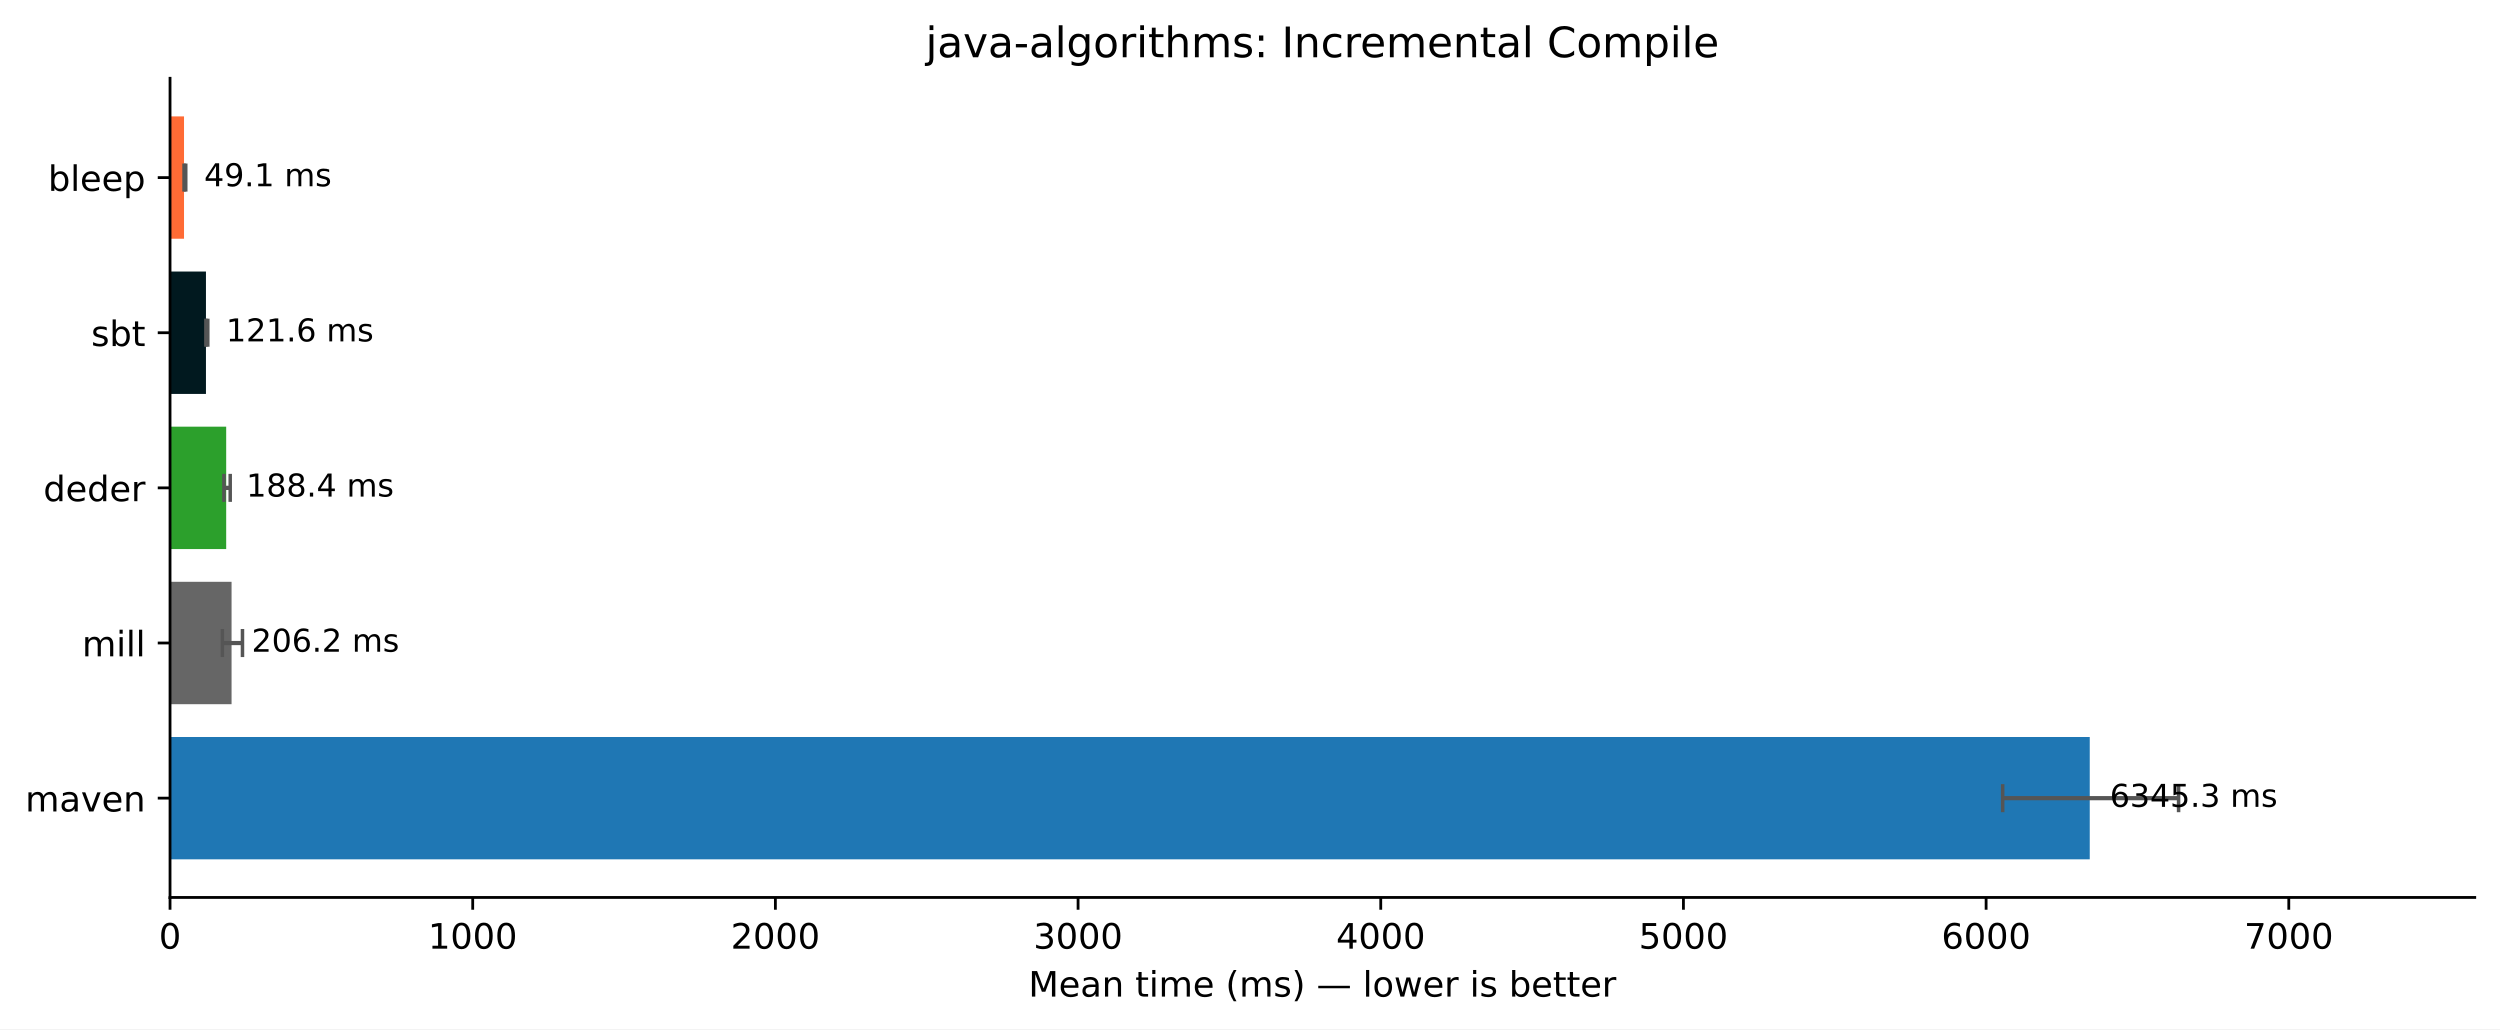
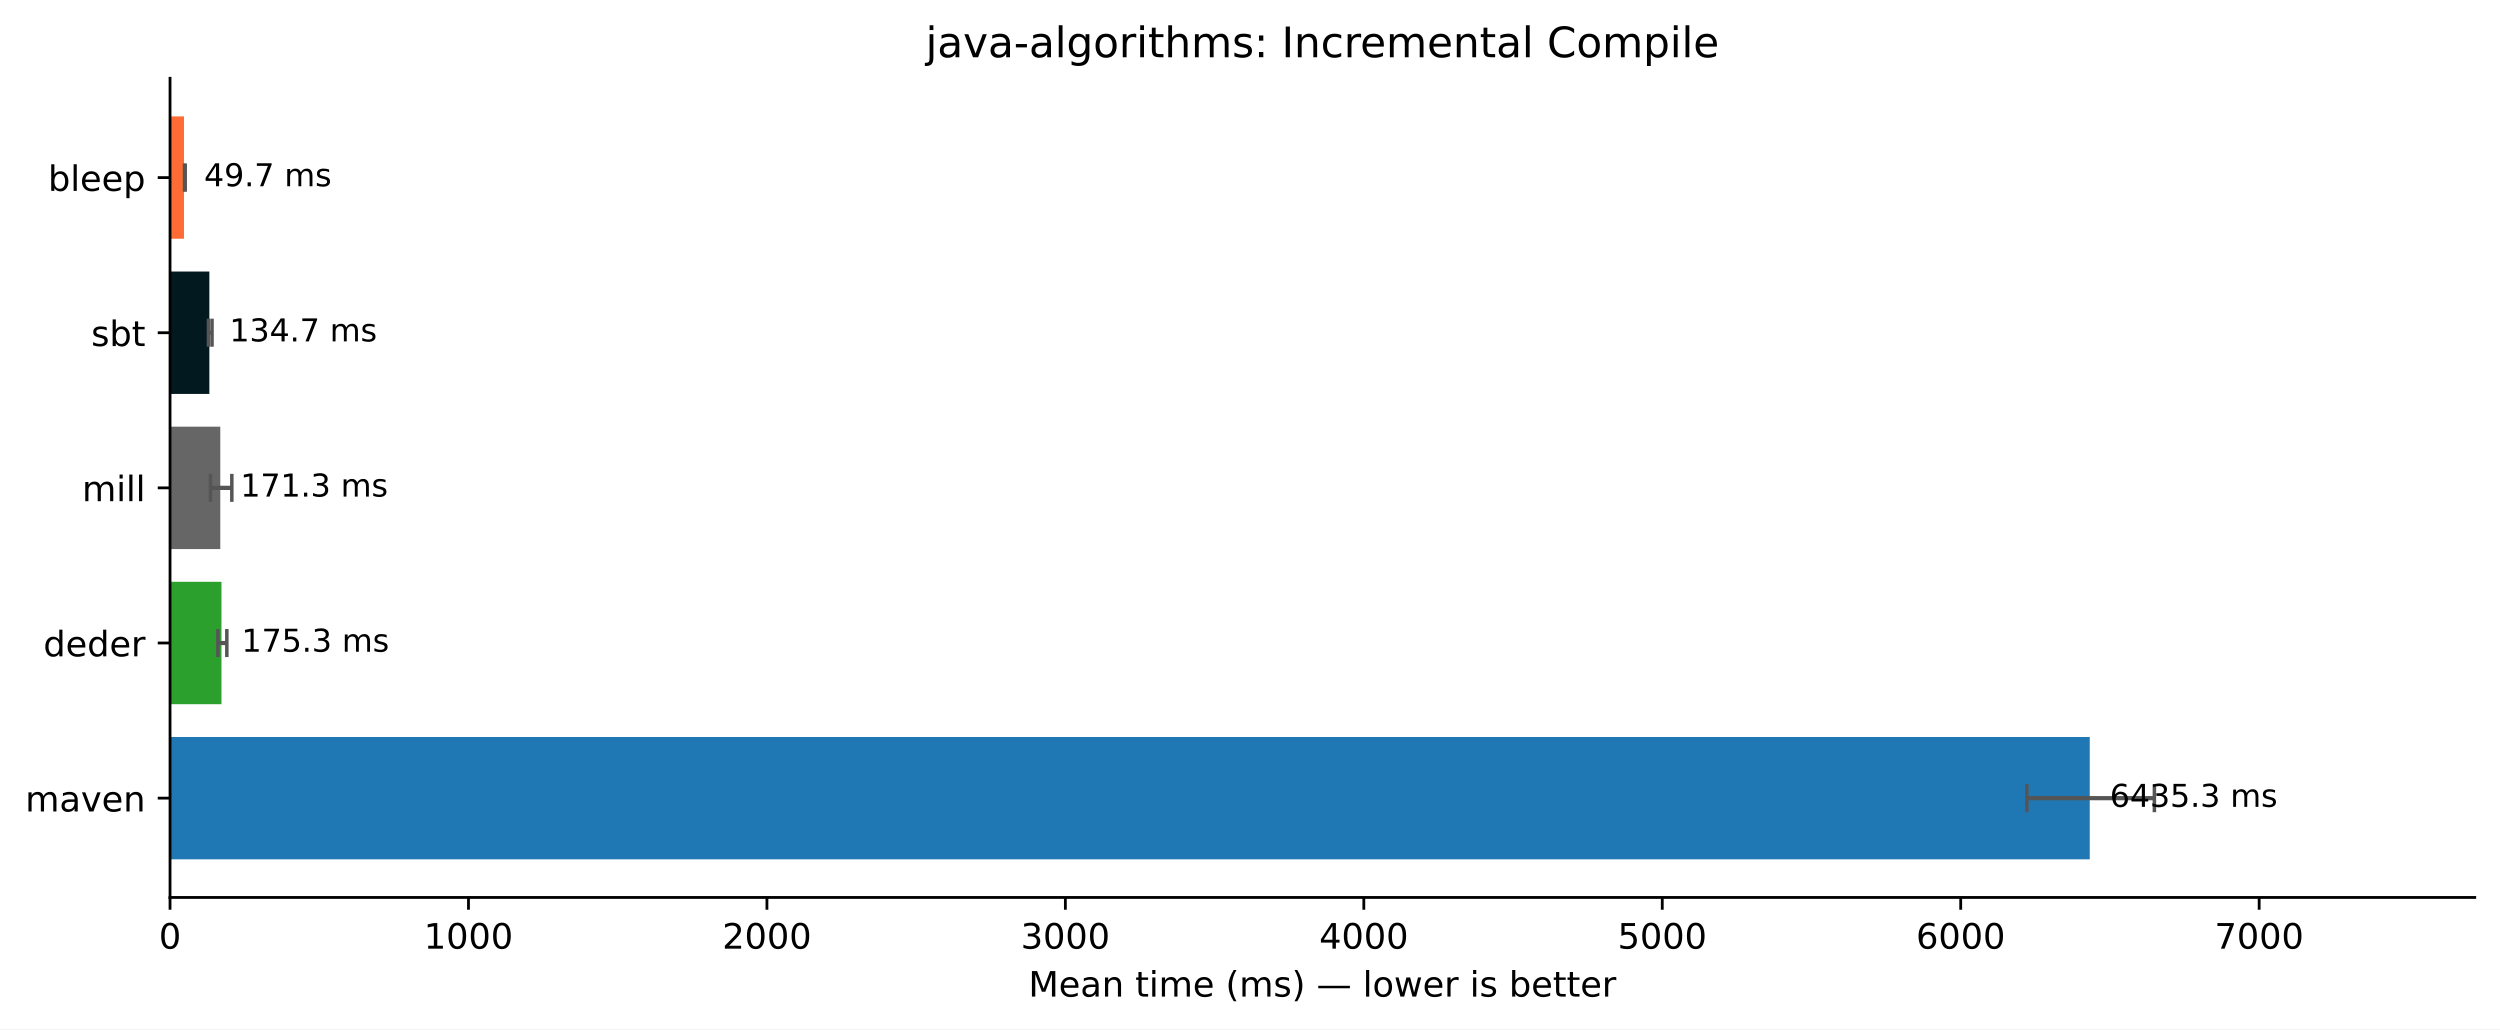
<svg xmlns="http://www.w3.org/2000/svg" xmlns:xlink="http://www.w3.org/1999/xlink" width="712.788pt" height="293.434pt" viewBox="0 0 712.788 293.434" version="1.1">
  <defs>
    <style type="text/css">*{stroke-linejoin: round; stroke-linecap: butt}</style>
  </defs>
  <g id="figure_1">
    <g id="patch_1">
      <path d="M 0 293.434  L 712.788 293.434  L 712.788 0  L 0 0  z " style="fill: #ffffff" />
    </g>
    <g id="axes_1">
      <g id="patch_2">
        <path d="M 48.478 255.878  L 705.588 255.878  L 705.588 22.318  L 48.478 22.318  z " style="fill: #ffffff" />
      </g>
      <g id="patch_3">
-         <path d="M 48.478 245.262  L 596.07 245.262  L 596.07 209.874  L 48.478 209.874  z " clip-path="url(#pf660e769f0)" style="fill: #1f77b4; stroke: #ffffff; stroke-width: 0.5; stroke-linejoin: miter" />
+         <path d="M 48.478 245.262  L 596.07 245.262  L 596.07 209.874  L 48.478 209.874  z " clip-path="url(#p77ab17606b)" style="fill: #1f77b4; stroke: #ffffff; stroke-width: 0.5; stroke-linejoin: miter" />
      </g>
      <g id="patch_4">
-         <path d="M 48.478 201.027  L 66.272 201.027  L 66.272 165.639  L 48.478 165.639  z " clip-path="url(#pf660e769f0)" style="fill: #666666; stroke: #ffffff; stroke-width: 0.5; stroke-linejoin: miter" />
+         <path d="M 48.478 201.027  L 63.394 201.027  L 63.394 165.639  L 48.478 165.639  z " clip-path="url(#p77ab17606b)" style="fill: #2ca02c; stroke: #ffffff; stroke-width: 0.5; stroke-linejoin: miter" />
      </g>
      <g id="patch_5">
-         <path d="M 48.478 156.792  L 64.739 156.792  L 64.739 121.404  L 48.478 121.404  z " clip-path="url(#pf660e769f0)" style="fill: #2ca02c; stroke: #ffffff; stroke-width: 0.5; stroke-linejoin: miter" />
+         <path d="M 48.478 156.792  L 63.057 156.792  L 63.057 121.404  L 48.478 121.404  z " clip-path="url(#p77ab17606b)" style="fill: #666666; stroke: #ffffff; stroke-width: 0.5; stroke-linejoin: miter" />
      </g>
      <g id="patch_6">
-         <path d="M 48.478 112.557  L 58.971 112.557  L 58.971 77.169  L 48.478 77.169  z " clip-path="url(#pf660e769f0)" style="fill: #01191f; stroke: #ffffff; stroke-width: 0.5; stroke-linejoin: miter" />
+         <path d="M 48.478 112.557  L 59.94 112.557  L 59.94 77.169  L 48.478 77.169  z " clip-path="url(#p77ab17606b)" style="fill: #01191f; stroke: #ffffff; stroke-width: 0.5; stroke-linejoin: miter" />
      </g>
      <g id="patch_7">
-         <path d="M 48.478 68.322  L 52.716 68.322  L 52.716 32.934  L 48.478 32.934  z " clip-path="url(#pf660e769f0)" style="fill: #ff6b35; stroke: #ffffff; stroke-width: 0.5; stroke-linejoin: miter" />
+         <path d="M 48.478 68.322  L 52.705 68.322  L 52.705 32.934  L 48.478 32.934  z " clip-path="url(#p77ab17606b)" style="fill: #ff6b35; stroke: #ffffff; stroke-width: 0.5; stroke-linejoin: miter" />
      </g>
      <g id="matplotlib.axis_1">
        <g id="xtick_1">
          <g id="line2d_1">
            <defs>
-               <path id="m6983c9ccaf" d="M 0 0  L 0 3.5  " style="stroke: #000000; stroke-width: 0.8" />
+               <path id="m687d84a86b" d="M 0 0  L 0 3.5  " style="stroke: #000000; stroke-width: 0.8" />
            </defs>
            <g>
-               <use xlink:href="#m6983c9ccaf" x="48.478" y="255.878" style="stroke: #000000; stroke-width: 0.8" />
+               <use xlink:href="#m687d84a86b" x="48.478" y="255.878" style="stroke: #000000; stroke-width: 0.8" />
            </g>
          </g>
          <g id="text_1">
            <g transform="translate(45.29688 270.4766) scale(0.1 -0.1)">
              <defs>
                <path id="DejaVuSans-30" d="M 2034 4250  Q 1547 4250 1301 3770  Q 1056 3291 1056 2328  Q 1056 1369 1301 889  Q 1547 409 2034 409  Q 2525 409 2770 889  Q 3016 1369 3016 2328  Q 3016 3291 2770 3770  Q 2525 4250 2034 4250  z M 2034 4750  Q 2819 4750 3233 4129  Q 3647 3509 3647 2328  Q 3647 1150 3233 529  Q 2819 -91 2034 -91  Q 1250 -91 836 529  Q 422 1150 422 2328  Q 422 3509 836 4129  Q 1250 4750 2034 4750  z " transform="scale(0.015625)" />
              </defs>
              <use xlink:href="#DejaVuSans-30" />
            </g>
          </g>
        </g>
        <g id="xtick_2">
          <g id="line2d_2">
            <g>
-               <use xlink:href="#m6983c9ccaf" x="134.777" y="255.878" style="stroke: #000000; stroke-width: 0.8" />
+               <use xlink:href="#m687d84a86b" x="133.57" y="255.878" style="stroke: #000000; stroke-width: 0.8" />
            </g>
          </g>
          <g id="text_2">
-             <g transform="translate(122.0518 270.4766) scale(0.1 -0.1)">
+             <g transform="translate(120.845 270.4766) scale(0.1 -0.1)">
              <defs>
                <path id="DejaVuSans-31" d="M 794 531  L 1825 531  L 1825 4091  L 703 3866  L 703 4441  L 1819 4666  L 2450 4666  L 2450 531  L 3481 531  L 3481 0  L 794 0  L 794 531  z " transform="scale(0.015625)" />
              </defs>
              <use xlink:href="#DejaVuSans-31" />
              <use xlink:href="#DejaVuSans-30" transform="translate(63.62305 0)" />
              <use xlink:href="#DejaVuSans-30" transform="translate(127.2461 0)" />
              <use xlink:href="#DejaVuSans-30" transform="translate(190.8691 0)" />
            </g>
          </g>
        </g>
        <g id="xtick_3">
          <g id="line2d_3">
            <g>
-               <use xlink:href="#m6983c9ccaf" x="221.075" y="255.878" style="stroke: #000000; stroke-width: 0.8" />
+               <use xlink:href="#m687d84a86b" x="218.662" y="255.878" style="stroke: #000000; stroke-width: 0.8" />
            </g>
          </g>
          <g id="text_3">
-             <g transform="translate(208.3505 270.4766) scale(0.1 -0.1)">
+             <g transform="translate(205.9368 270.4766) scale(0.1 -0.1)">
              <defs>
                <path id="DejaVuSans-32" d="M 1228 531  L 3431 531  L 3431 0  L 469 0  L 469 531  Q 828 903 1448 1529  Q 2069 2156 2228 2338  Q 2531 2678 2651 2914  Q 2772 3150 2772 3378  Q 2772 3750 2511 3984  Q 2250 4219 1831 4219  Q 1534 4219 1204 4116  Q 875 4013 500 3803  L 500 4441  Q 881 4594 1212 4672  Q 1544 4750 1819 4750  Q 2544 4750 2975 4387  Q 3406 4025 3406 3419  Q 3406 3131 3298 2873  Q 3191 2616 2906 2266  Q 2828 2175 2409 1742  Q 1991 1309 1228 531  z " transform="scale(0.015625)" />
              </defs>
              <use xlink:href="#DejaVuSans-32" />
              <use xlink:href="#DejaVuSans-30" transform="translate(63.62305 0)" />
              <use xlink:href="#DejaVuSans-30" transform="translate(127.2461 0)" />
              <use xlink:href="#DejaVuSans-30" transform="translate(190.8691 0)" />
            </g>
          </g>
        </g>
        <g id="xtick_4">
          <g id="line2d_4">
            <g>
-               <use xlink:href="#m6983c9ccaf" x="307.374" y="255.878" style="stroke: #000000; stroke-width: 0.8" />
+               <use xlink:href="#m687d84a86b" x="303.754" y="255.878" style="stroke: #000000; stroke-width: 0.8" />
            </g>
          </g>
          <g id="text_4">
-             <g transform="translate(294.6491 270.4766) scale(0.1 -0.1)">
+             <g transform="translate(291.0286 270.4766) scale(0.1 -0.1)">
              <defs>
                <path id="DejaVuSans-33" d="M 2597 2516  Q 3050 2419 3304 2112  Q 3559 1806 3559 1356  Q 3559 666 3084 287  Q 2609 -91 1734 -91  Q 1441 -91 1130 -33  Q 819 25 488 141  L 488 750  Q 750 597 1062 519  Q 1375 441 1716 441  Q 2309 441 2620 675  Q 2931 909 2931 1356  Q 2931 1769 2642 2001  Q 2353 2234 1838 2234  L 1294 2234  L 1294 2753  L 1863 2753  Q 2328 2753 2575 2939  Q 2822 3125 2822 3475  Q 2822 3834 2567 4026  Q 2313 4219 1838 4219  Q 1578 4219 1281 4162  Q 984 4106 628 3988  L 628 4550  Q 988 4650 1302 4700  Q 1616 4750 1894 4750  Q 2613 4750 3031 4423  Q 3450 4097 3450 3541  Q 3450 3153 3228 2886  Q 3006 2619 2597 2516  z " transform="scale(0.015625)" />
              </defs>
              <use xlink:href="#DejaVuSans-33" />
              <use xlink:href="#DejaVuSans-30" transform="translate(63.62305 0)" />
              <use xlink:href="#DejaVuSans-30" transform="translate(127.2461 0)" />
              <use xlink:href="#DejaVuSans-30" transform="translate(190.8691 0)" />
            </g>
          </g>
        </g>
        <g id="xtick_5">
          <g id="line2d_5">
            <g>
-               <use xlink:href="#m6983c9ccaf" x="393.673" y="255.878" style="stroke: #000000; stroke-width: 0.8" />
+               <use xlink:href="#m687d84a86b" x="388.845" y="255.878" style="stroke: #000000; stroke-width: 0.8" />
            </g>
          </g>
          <g id="text_5">
-             <g transform="translate(380.9478 270.4766) scale(0.1 -0.1)">
+             <g transform="translate(376.1205 270.4766) scale(0.1 -0.1)">
              <defs>
                <path id="DejaVuSans-34" d="M 2419 4116  L 825 1625  L 2419 1625  L 2419 4116  z M 2253 4666  L 3047 4666  L 3047 1625  L 3713 1625  L 3713 1100  L 3047 1100  L 3047 0  L 2419 0  L 2419 1100  L 313 1100  L 313 1709  L 2253 4666  z " transform="scale(0.015625)" />
              </defs>
              <use xlink:href="#DejaVuSans-34" />
              <use xlink:href="#DejaVuSans-30" transform="translate(63.62305 0)" />
              <use xlink:href="#DejaVuSans-30" transform="translate(127.2461 0)" />
              <use xlink:href="#DejaVuSans-30" transform="translate(190.8691 0)" />
            </g>
          </g>
        </g>
        <g id="xtick_6">
          <g id="line2d_6">
            <g>
-               <use xlink:href="#m6983c9ccaf" x="479.971" y="255.878" style="stroke: #000000; stroke-width: 0.8" />
+               <use xlink:href="#m687d84a86b" x="473.937" y="255.878" style="stroke: #000000; stroke-width: 0.8" />
            </g>
          </g>
          <g id="text_6">
-             <g transform="translate(467.2465 270.4766) scale(0.1 -0.1)">
+             <g transform="translate(461.2123 270.4766) scale(0.1 -0.1)">
              <defs>
                <path id="DejaVuSans-35" d="M 691 4666  L 3169 4666  L 3169 4134  L 1269 4134  L 1269 2991  Q 1406 3038 1543 3061  Q 1681 3084 1819 3084  Q 2600 3084 3056 2656  Q 3513 2228 3513 1497  Q 3513 744 3044 326  Q 2575 -91 1722 -91  Q 1428 -91 1123 -41  Q 819 9 494 109  L 494 744  Q 775 591 1075 516  Q 1375 441 1709 441  Q 2250 441 2565 725  Q 2881 1009 2881 1497  Q 2881 1984 2565 2268  Q 2250 2553 1709 2553  Q 1456 2553 1204 2497  Q 953 2441 691 2322  L 691 4666  z " transform="scale(0.015625)" />
              </defs>
              <use xlink:href="#DejaVuSans-35" />
              <use xlink:href="#DejaVuSans-30" transform="translate(63.62305 0)" />
              <use xlink:href="#DejaVuSans-30" transform="translate(127.2461 0)" />
              <use xlink:href="#DejaVuSans-30" transform="translate(190.8691 0)" />
            </g>
          </g>
        </g>
        <g id="xtick_7">
          <g id="line2d_7">
            <g>
-               <use xlink:href="#m6983c9ccaf" x="566.27" y="255.878" style="stroke: #000000; stroke-width: 0.8" />
+               <use xlink:href="#m687d84a86b" x="559.029" y="255.878" style="stroke: #000000; stroke-width: 0.8" />
            </g>
          </g>
          <g id="text_7">
-             <g transform="translate(553.5452 270.4766) scale(0.1 -0.1)">
+             <g transform="translate(546.3041 270.4766) scale(0.1 -0.1)">
              <defs>
                <path id="DejaVuSans-36" d="M 2113 2584  Q 1688 2584 1439 2293  Q 1191 2003 1191 1497  Q 1191 994 1439 701  Q 1688 409 2113 409  Q 2538 409 2786 701  Q 3034 994 3034 1497  Q 3034 2003 2786 2293  Q 2538 2584 2113 2584  z M 3366 4563  L 3366 3988  Q 3128 4100 2886 4159  Q 2644 4219 2406 4219  Q 1781 4219 1451 3797  Q 1122 3375 1075 2522  Q 1259 2794 1537 2939  Q 1816 3084 2150 3084  Q 2853 3084 3261 2657  Q 3669 2231 3669 1497  Q 3669 778 3244 343  Q 2819 -91 2113 -91  Q 1303 -91 875 529  Q 447 1150 447 2328  Q 447 3434 972 4092  Q 1497 4750 2381 4750  Q 2619 4750 2861 4703  Q 3103 4656 3366 4563  z " transform="scale(0.015625)" />
              </defs>
              <use xlink:href="#DejaVuSans-36" />
              <use xlink:href="#DejaVuSans-30" transform="translate(63.62305 0)" />
              <use xlink:href="#DejaVuSans-30" transform="translate(127.2461 0)" />
              <use xlink:href="#DejaVuSans-30" transform="translate(190.8691 0)" />
            </g>
          </g>
        </g>
        <g id="xtick_8">
          <g id="line2d_8">
            <g>
-               <use xlink:href="#m6983c9ccaf" x="652.569" y="255.878" style="stroke: #000000; stroke-width: 0.8" />
+               <use xlink:href="#m687d84a86b" x="644.121" y="255.878" style="stroke: #000000; stroke-width: 0.8" />
            </g>
          </g>
          <g id="text_8">
-             <g transform="translate(639.8438 270.4766) scale(0.1 -0.1)">
+             <g transform="translate(631.396 270.4766) scale(0.1 -0.1)">
              <defs>
                <path id="DejaVuSans-37" d="M 525 4666  L 3525 4666  L 3525 4397  L 1831 0  L 1172 0  L 2766 4134  L 525 4134  L 525 4666  z " transform="scale(0.015625)" />
              </defs>
              <use xlink:href="#DejaVuSans-37" />
              <use xlink:href="#DejaVuSans-30" transform="translate(63.62305 0)" />
              <use xlink:href="#DejaVuSans-30" transform="translate(127.2461 0)" />
              <use xlink:href="#DejaVuSans-30" transform="translate(190.8691 0)" />
            </g>
          </g>
        </g>
        <g id="text_9">
          <g transform="translate(293.2362 284.1547) scale(0.1 -0.1)">
            <defs>
              <path id="DejaVuSans-4d" d="M 628 4666  L 1569 4666  L 2759 1491  L 3956 4666  L 4897 4666  L 4897 0  L 4281 0  L 4281 4097  L 3078 897  L 2444 897  L 1241 4097  L 1241 0  L 628 0  L 628 4666  z " transform="scale(0.015625)" />
              <path id="DejaVuSans-65" d="M 3597 1894  L 3597 1613  L 953 1613  Q 991 1019 1311 708  Q 1631 397 2203 397  Q 2534 397 2845 478  Q 3156 559 3463 722  L 3463 178  Q 3153 47 2828 -22  Q 2503 -91 2169 -91  Q 1331 -91 842 396  Q 353 884 353 1716  Q 353 2575 817 3079  Q 1281 3584 2069 3584  Q 2775 3584 3186 3129  Q 3597 2675 3597 1894  z M 3022 2063  Q 3016 2534 2758 2815  Q 2500 3097 2075 3097  Q 1594 3097 1305 2825  Q 1016 2553 972 2059  L 3022 2063  z " transform="scale(0.015625)" />
              <path id="DejaVuSans-61" d="M 2194 1759  Q 1497 1759 1228 1600  Q 959 1441 959 1056  Q 959 750 1161 570  Q 1363 391 1709 391  Q 2188 391 2477 730  Q 2766 1069 2766 1631  L 2766 1759  L 2194 1759  z M 3341 1997  L 3341 0  L 2766 0  L 2766 531  Q 2569 213 2275 61  Q 1981 -91 1556 -91  Q 1019 -91 701 211  Q 384 513 384 1019  Q 384 1609 779 1909  Q 1175 2209 1959 2209  L 2766 2209  L 2766 2266  Q 2766 2663 2505 2880  Q 2244 3097 1772 3097  Q 1472 3097 1187 3025  Q 903 2953 641 2809  L 641 3341  Q 956 3463 1253 3523  Q 1550 3584 1831 3584  Q 2591 3584 2966 3190  Q 3341 2797 3341 1997  z " transform="scale(0.015625)" />
              <path id="DejaVuSans-6e" d="M 3513 2113  L 3513 0  L 2938 0  L 2938 2094  Q 2938 2591 2744 2837  Q 2550 3084 2163 3084  Q 1697 3084 1428 2787  Q 1159 2491 1159 1978  L 1159 0  L 581 0  L 581 3500  L 1159 3500  L 1159 2956  Q 1366 3272 1645 3428  Q 1925 3584 2291 3584  Q 2894 3584 3203 3211  Q 3513 2838 3513 2113  z " transform="scale(0.015625)" />
              <path id="DejaVuSans-20" transform="scale(0.015625)" />
              <path id="DejaVuSans-74" d="M 1172 4494  L 1172 3500  L 2356 3500  L 2356 3053  L 1172 3053  L 1172 1153  Q 1172 725 1289 603  Q 1406 481 1766 481  L 2356 481  L 2356 0  L 1766 0  Q 1100 0 847 248  Q 594 497 594 1153  L 594 3053  L 172 3053  L 172 3500  L 594 3500  L 594 4494  L 1172 4494  z " transform="scale(0.015625)" />
              <path id="DejaVuSans-69" d="M 603 3500  L 1178 3500  L 1178 0  L 603 0  L 603 3500  z M 603 4863  L 1178 4863  L 1178 4134  L 603 4134  L 603 4863  z " transform="scale(0.015625)" />
              <path id="DejaVuSans-6d" d="M 3328 2828  Q 3544 3216 3844 3400  Q 4144 3584 4550 3584  Q 5097 3584 5394 3201  Q 5691 2819 5691 2113  L 5691 0  L 5113 0  L 5113 2094  Q 5113 2597 4934 2840  Q 4756 3084 4391 3084  Q 3944 3084 3684 2787  Q 3425 2491 3425 1978  L 3425 0  L 2847 0  L 2847 2094  Q 2847 2600 2669 2842  Q 2491 3084 2119 3084  Q 1678 3084 1418 2786  Q 1159 2488 1159 1978  L 1159 0  L 581 0  L 581 3500  L 1159 3500  L 1159 2956  Q 1356 3278 1631 3431  Q 1906 3584 2284 3584  Q 2666 3584 2933 3390  Q 3200 3197 3328 2828  z " transform="scale(0.015625)" />
              <path id="DejaVuSans-28" d="M 1984 4856  Q 1566 4138 1362 3434  Q 1159 2731 1159 2009  Q 1159 1288 1364 580  Q 1569 -128 1984 -844  L 1484 -844  Q 1016 -109 783 600  Q 550 1309 550 2009  Q 550 2706 781 3412  Q 1013 4119 1484 4856  L 1984 4856  z " transform="scale(0.015625)" />
              <path id="DejaVuSans-73" d="M 2834 3397  L 2834 2853  Q 2591 2978 2328 3040  Q 2066 3103 1784 3103  Q 1356 3103 1142 2972  Q 928 2841 928 2578  Q 928 2378 1081 2264  Q 1234 2150 1697 2047  L 1894 2003  Q 2506 1872 2764 1633  Q 3022 1394 3022 966  Q 3022 478 2636 193  Q 2250 -91 1575 -91  Q 1294 -91 989 -36  Q 684 19 347 128  L 347 722  Q 666 556 975 473  Q 1284 391 1588 391  Q 1994 391 2212 530  Q 2431 669 2431 922  Q 2431 1156 2273 1281  Q 2116 1406 1581 1522  L 1381 1569  Q 847 1681 609 1914  Q 372 2147 372 2553  Q 372 3047 722 3315  Q 1072 3584 1716 3584  Q 2034 3584 2315 3537  Q 2597 3491 2834 3397  z " transform="scale(0.015625)" />
              <path id="DejaVuSans-29" d="M 513 4856  L 1013 4856  Q 1481 4119 1714 3412  Q 1947 2706 1947 2009  Q 1947 1309 1714 600  Q 1481 -109 1013 -844  L 513 -844  Q 928 -128 1133 580  Q 1338 1288 1338 2009  Q 1338 2731 1133 3434  Q 928 4138 513 4856  z " transform="scale(0.015625)" />
              <path id="DejaVuSans-2014" d="M 313 1978  L 6088 1978  L 6088 1528  L 313 1528  L 313 1978  z " transform="scale(0.015625)" />
              <path id="DejaVuSans-6c" d="M 603 4863  L 1178 4863  L 1178 0  L 603 0  L 603 4863  z " transform="scale(0.015625)" />
              <path id="DejaVuSans-6f" d="M 1959 3097  Q 1497 3097 1228 2736  Q 959 2375 959 1747  Q 959 1119 1226 758  Q 1494 397 1959 397  Q 2419 397 2687 759  Q 2956 1122 2956 1747  Q 2956 2369 2687 2733  Q 2419 3097 1959 3097  z M 1959 3584  Q 2709 3584 3137 3096  Q 3566 2609 3566 1747  Q 3566 888 3137 398  Q 2709 -91 1959 -91  Q 1206 -91 779 398  Q 353 888 353 1747  Q 353 2609 779 3096  Q 1206 3584 1959 3584  z " transform="scale(0.015625)" />
              <path id="DejaVuSans-77" d="M 269 3500  L 844 3500  L 1563 769  L 2278 3500  L 2956 3500  L 3675 769  L 4391 3500  L 4966 3500  L 4050 0  L 3372 0  L 2619 2869  L 1863 0  L 1184 0  L 269 3500  z " transform="scale(0.015625)" />
              <path id="DejaVuSans-72" d="M 2631 2963  Q 2534 3019 2420 3045  Q 2306 3072 2169 3072  Q 1681 3072 1420 2755  Q 1159 2438 1159 1844  L 1159 0  L 581 0  L 581 3500  L 1159 3500  L 1159 2956  Q 1341 3275 1631 3429  Q 1922 3584 2338 3584  Q 2397 3584 2469 3576  Q 2541 3569 2628 3553  L 2631 2963  z " transform="scale(0.015625)" />
              <path id="DejaVuSans-62" d="M 3116 1747  Q 3116 2381 2855 2742  Q 2594 3103 2138 3103  Q 1681 3103 1420 2742  Q 1159 2381 1159 1747  Q 1159 1113 1420 752  Q 1681 391 2138 391  Q 2594 391 2855 752  Q 3116 1113 3116 1747  z M 1159 2969  Q 1341 3281 1617 3432  Q 1894 3584 2278 3584  Q 2916 3584 3314 3078  Q 3713 2572 3713 1747  Q 3713 922 3314 415  Q 2916 -91 2278 -91  Q 1894 -91 1617 61  Q 1341 213 1159 525  L 1159 0  L 581 0  L 581 4863  L 1159 4863  L 1159 2969  z " transform="scale(0.015625)" />
            </defs>
            <use xlink:href="#DejaVuSans-4d" />
            <use xlink:href="#DejaVuSans-65" transform="translate(86.2793 0)" />
            <use xlink:href="#DejaVuSans-61" transform="translate(147.8027 0)" />
            <use xlink:href="#DejaVuSans-6e" transform="translate(209.082 0)" />
            <use xlink:href="#DejaVuSans-20" transform="translate(272.4609 0)" />
            <use xlink:href="#DejaVuSans-74" transform="translate(304.248 0)" />
            <use xlink:href="#DejaVuSans-69" transform="translate(343.457 0)" />
            <use xlink:href="#DejaVuSans-6d" transform="translate(371.2402 0)" />
            <use xlink:href="#DejaVuSans-65" transform="translate(468.6523 0)" />
            <use xlink:href="#DejaVuSans-20" transform="translate(530.1758 0)" />
            <use xlink:href="#DejaVuSans-28" transform="translate(561.9629 0)" />
            <use xlink:href="#DejaVuSans-6d" transform="translate(600.9766 0)" />
            <use xlink:href="#DejaVuSans-73" transform="translate(698.3887 0)" />
            <use xlink:href="#DejaVuSans-29" transform="translate(750.4883 0)" />
            <use xlink:href="#DejaVuSans-20" transform="translate(789.502 0)" />
            <use xlink:href="#DejaVuSans-2014" transform="translate(821.2891 0)" />
            <use xlink:href="#DejaVuSans-20" transform="translate(921.2891 0)" />
            <use xlink:href="#DejaVuSans-6c" transform="translate(953.0762 0)" />
            <use xlink:href="#DejaVuSans-6f" transform="translate(980.8594 0)" />
            <use xlink:href="#DejaVuSans-77" transform="translate(1042.041 0)" />
            <use xlink:href="#DejaVuSans-65" transform="translate(1123.828 0)" />
            <use xlink:href="#DejaVuSans-72" transform="translate(1185.352 0)" />
            <use xlink:href="#DejaVuSans-20" transform="translate(1226.465 0)" />
            <use xlink:href="#DejaVuSans-69" transform="translate(1258.252 0)" />
            <use xlink:href="#DejaVuSans-73" transform="translate(1286.035 0)" />
            <use xlink:href="#DejaVuSans-20" transform="translate(1338.135 0)" />
            <use xlink:href="#DejaVuSans-62" transform="translate(1369.922 0)" />
            <use xlink:href="#DejaVuSans-65" transform="translate(1433.398 0)" />
            <use xlink:href="#DejaVuSans-74" transform="translate(1494.922 0)" />
            <use xlink:href="#DejaVuSans-74" transform="translate(1534.131 0)" />
            <use xlink:href="#DejaVuSans-65" transform="translate(1573.34 0)" />
            <use xlink:href="#DejaVuSans-72" transform="translate(1634.863 0)" />
          </g>
        </g>
      </g>
      <g id="matplotlib.axis_2">
        <g id="ytick_1">
          <g id="line2d_9">
            <defs>
-               <path id="mf61a3a4d08" d="M 0 0  L -3.5 0  " style="stroke: #000000; stroke-width: 0.8" />
+               <path id="m50b835b638" d="M 0 0  L -3.5 0  " style="stroke: #000000; stroke-width: 0.8" />
            </defs>
            <g>
-               <use xlink:href="#mf61a3a4d08" x="48.478" y="227.568" style="stroke: #000000; stroke-width: 0.8" />
+               <use xlink:href="#m50b835b638" x="48.478" y="227.568" style="stroke: #000000; stroke-width: 0.8" />
            </g>
          </g>
          <g id="text_10">
            <g transform="translate(7.2 231.367) scale(0.1 -0.1)">
              <defs>
                <path id="DejaVuSans-76" d="M 191 3500  L 800 3500  L 1894 563  L 2988 3500  L 3597 3500  L 2284 0  L 1503 0  L 191 3500  z " transform="scale(0.015625)" />
              </defs>
              <use xlink:href="#DejaVuSans-6d" />
              <use xlink:href="#DejaVuSans-61" transform="translate(97.41211 0)" />
              <use xlink:href="#DejaVuSans-76" transform="translate(158.6914 0)" />
              <use xlink:href="#DejaVuSans-65" transform="translate(217.8711 0)" />
              <use xlink:href="#DejaVuSans-6e" transform="translate(279.3945 0)" />
            </g>
          </g>
        </g>
        <g id="ytick_2">
          <g id="line2d_10">
            <g>
-               <use xlink:href="#mf61a3a4d08" x="48.478" y="183.333" style="stroke: #000000; stroke-width: 0.8" />
+               <use xlink:href="#m50b835b638" x="48.478" y="183.333" style="stroke: #000000; stroke-width: 0.8" />
            </g>
          </g>
          <g id="text_11">
-             <g transform="translate(23.40312 187.1322) scale(0.1 -0.1)">
-               <use xlink:href="#DejaVuSans-6d" />
-               <use xlink:href="#DejaVuSans-69" transform="translate(97.41211 0)" />
-               <use xlink:href="#DejaVuSans-6c" transform="translate(125.1953 0)" />
-               <use xlink:href="#DejaVuSans-6c" transform="translate(152.9785 0)" />
-             </g>
-           </g>
-         </g>
-         <g id="ytick_3">
-           <g id="line2d_11">
-             <g>
-               <use xlink:href="#mf61a3a4d08" x="48.478" y="139.098" style="stroke: #000000; stroke-width: 0.8" />
-             </g>
-           </g>
-           <g id="text_12">
-             <g transform="translate(12.36406 142.8973) scale(0.1 -0.1)">
+             <g transform="translate(12.36406 187.1322) scale(0.1 -0.1)">
              <defs>
                <path id="DejaVuSans-64" d="M 2906 2969  L 2906 4863  L 3481 4863  L 3481 0  L 2906 0  L 2906 525  Q 2725 213 2448 61  Q 2172 -91 1784 -91  Q 1150 -91 751 415  Q 353 922 353 1747  Q 353 2572 751 3078  Q 1150 3584 1784 3584  Q 2172 3584 2448 3432  Q 2725 3281 2906 2969  z M 947 1747  Q 947 1113 1208 752  Q 1469 391 1925 391  Q 2381 391 2643 752  Q 2906 1113 2906 1747  Q 2906 2381 2643 2742  Q 2381 3103 1925 3103  Q 1469 3103 1208 2742  Q 947 2381 947 1747  z " transform="scale(0.015625)" />
              </defs>
              <use xlink:href="#DejaVuSans-64" />
              <use xlink:href="#DejaVuSans-65" transform="translate(63.47656 0)" />
              <use xlink:href="#DejaVuSans-64" transform="translate(125 0)" />
              <use xlink:href="#DejaVuSans-65" transform="translate(188.4766 0)" />
              <use xlink:href="#DejaVuSans-72" transform="translate(250 0)" />
            </g>
          </g>
        </g>
+         <g id="ytick_3">
+           <g id="line2d_11">
+             <g>
+               <use xlink:href="#m50b835b638" x="48.478" y="139.098" style="stroke: #000000; stroke-width: 0.8" />
+             </g>
+           </g>
+           <g id="text_12">
+             <g transform="translate(23.40312 142.8973) scale(0.1 -0.1)">
+               <use xlink:href="#DejaVuSans-6d" />
+               <use xlink:href="#DejaVuSans-69" transform="translate(97.41211 0)" />
+               <use xlink:href="#DejaVuSans-6c" transform="translate(125.1953 0)" />
+               <use xlink:href="#DejaVuSans-6c" transform="translate(152.9785 0)" />
+             </g>
+           </g>
+         </g>
        <g id="ytick_4">
          <g id="line2d_12">
            <g>
-               <use xlink:href="#mf61a3a4d08" x="48.478" y="94.863" style="stroke: #000000; stroke-width: 0.8" />
+               <use xlink:href="#m50b835b638" x="48.478" y="94.863" style="stroke: #000000; stroke-width: 0.8" />
            </g>
          </g>
          <g id="text_13">
            <g transform="translate(26 98.6625) scale(0.1 -0.1)">
              <use xlink:href="#DejaVuSans-73" />
              <use xlink:href="#DejaVuSans-62" transform="translate(52.09961 0)" />
              <use xlink:href="#DejaVuSans-74" transform="translate(115.5762 0)" />
            </g>
          </g>
        </g>
        <g id="ytick_5">
          <g id="line2d_13">
            <g>
-               <use xlink:href="#mf61a3a4d08" x="48.478" y="50.628" style="stroke: #000000; stroke-width: 0.8" />
+               <use xlink:href="#m50b835b638" x="48.478" y="50.628" style="stroke: #000000; stroke-width: 0.8" />
            </g>
          </g>
          <g id="text_14">
            <g transform="translate(13.69688 54.42765) scale(0.1 -0.1)">
              <defs>
                <path id="DejaVuSans-70" d="M 1159 525  L 1159 -1331  L 581 -1331  L 581 3500  L 1159 3500  L 1159 2969  Q 1341 3281 1617 3432  Q 1894 3584 2278 3584  Q 2916 3584 3314 3078  Q 3713 2572 3713 1747  Q 3713 922 3314 415  Q 2916 -91 2278 -91  Q 1894 -91 1617 61  Q 1341 213 1159 525  z M 3116 1747  Q 3116 2381 2855 2742  Q 2594 3103 2138 3103  Q 1681 3103 1420 2742  Q 1159 2381 1159 1747  Q 1159 1113 1420 752  Q 1681 391 2138 391  Q 2594 391 2855 752  Q 3116 1113 3116 1747  z " transform="scale(0.015625)" />
              </defs>
              <use xlink:href="#DejaVuSans-62" />
              <use xlink:href="#DejaVuSans-6c" transform="translate(63.47656 0)" />
              <use xlink:href="#DejaVuSans-65" transform="translate(91.25977 0)" />
              <use xlink:href="#DejaVuSans-65" transform="translate(152.7832 0)" />
              <use xlink:href="#DejaVuSans-70" transform="translate(214.3066 0)" />
            </g>
          </g>
        </g>
      </g>
      <g id="LineCollection_1">
-         <path d="M 570.992 227.568  L 621.147 227.568  " clip-path="url(#pf660e769f0)" style="fill: none; stroke: #555555; stroke-width: 1.2" />
-         <path d="M 63.411 183.333  L 69.133 183.333  " clip-path="url(#pf660e769f0)" style="fill: none; stroke: #555555; stroke-width: 1.2" />
-         <path d="M 63.842 139.098  L 65.637 139.098  " clip-path="url(#pf660e769f0)" style="fill: none; stroke: #555555; stroke-width: 1.2" />
-         <path d="M 58.699 94.863  L 59.243 94.863  " clip-path="url(#pf660e769f0)" style="fill: none; stroke: #555555; stroke-width: 1.2" />
-         <path d="M 52.474 50.628  L 52.959 50.628  " clip-path="url(#pf660e769f0)" style="fill: none; stroke: #555555; stroke-width: 1.2" />
+         <path d="M 577.892 227.568  L 614.248 227.568  " clip-path="url(#p77ab17606b)" style="fill: none; stroke: #555555; stroke-width: 1.2" />
+         <path d="M 62.116 183.333  L 64.673 183.333  " clip-path="url(#p77ab17606b)" style="fill: none; stroke: #555555; stroke-width: 1.2" />
+         <path d="M 60.015 139.098  L 66.099 139.098  " clip-path="url(#p77ab17606b)" style="fill: none; stroke: #555555; stroke-width: 1.2" />
+         <path d="M 59.43 94.863  L 60.451 94.863  " clip-path="url(#p77ab17606b)" style="fill: none; stroke: #555555; stroke-width: 1.2" />
+         <path d="M 52.607 50.628  L 52.804 50.628  " clip-path="url(#p77ab17606b)" style="fill: none; stroke: #555555; stroke-width: 1.2" />
      </g>
      <g id="line2d_14">
        <defs>
-           <path id="mf0f6a11ebe" d="M 0 4  L 0 -4  " style="stroke: #555555" />
+           <path id="m7ca0c1fe09" d="M 0 4  L 0 -4  " style="stroke: #555555" />
        </defs>
-         <g clip-path="url(#pf660e769f0)">
-           <use xlink:href="#mf0f6a11ebe" x="570.992" y="227.568" style="fill: #1f77b4; stroke: #555555" />
-           <use xlink:href="#mf0f6a11ebe" x="63.411" y="183.333" style="fill: #1f77b4; stroke: #555555" />
-           <use xlink:href="#mf0f6a11ebe" x="63.842" y="139.098" style="fill: #1f77b4; stroke: #555555" />
-           <use xlink:href="#mf0f6a11ebe" x="58.699" y="94.863" style="fill: #1f77b4; stroke: #555555" />
-           <use xlink:href="#mf0f6a11ebe" x="52.474" y="50.628" style="fill: #1f77b4; stroke: #555555" />
+         <g clip-path="url(#p77ab17606b)">
+           <use xlink:href="#m7ca0c1fe09" x="577.892" y="227.568" style="fill: #1f77b4; stroke: #555555" />
+           <use xlink:href="#m7ca0c1fe09" x="62.116" y="183.333" style="fill: #1f77b4; stroke: #555555" />
+           <use xlink:href="#m7ca0c1fe09" x="60.015" y="139.098" style="fill: #1f77b4; stroke: #555555" />
+           <use xlink:href="#m7ca0c1fe09" x="59.43" y="94.863" style="fill: #1f77b4; stroke: #555555" />
+           <use xlink:href="#m7ca0c1fe09" x="52.607" y="50.628" style="fill: #1f77b4; stroke: #555555" />
        </g>
      </g>
      <g id="line2d_15">
-         <g clip-path="url(#pf660e769f0)">
-           <use xlink:href="#mf0f6a11ebe" x="621.147" y="227.568" style="fill: #1f77b4; stroke: #555555" />
-           <use xlink:href="#mf0f6a11ebe" x="69.133" y="183.333" style="fill: #1f77b4; stroke: #555555" />
-           <use xlink:href="#mf0f6a11ebe" x="65.637" y="139.098" style="fill: #1f77b4; stroke: #555555" />
-           <use xlink:href="#mf0f6a11ebe" x="59.243" y="94.863" style="fill: #1f77b4; stroke: #555555" />
-           <use xlink:href="#mf0f6a11ebe" x="52.959" y="50.628" style="fill: #1f77b4; stroke: #555555" />
+         <g clip-path="url(#p77ab17606b)">
+           <use xlink:href="#m7ca0c1fe09" x="614.248" y="227.568" style="fill: #1f77b4; stroke: #555555" />
+           <use xlink:href="#m7ca0c1fe09" x="64.673" y="183.333" style="fill: #1f77b4; stroke: #555555" />
+           <use xlink:href="#m7ca0c1fe09" x="66.099" y="139.098" style="fill: #1f77b4; stroke: #555555" />
+           <use xlink:href="#m7ca0c1fe09" x="60.451" y="94.863" style="fill: #1f77b4; stroke: #555555" />
+           <use xlink:href="#m7ca0c1fe09" x="52.804" y="50.628" style="fill: #1f77b4; stroke: #555555" />
        </g>
      </g>
      <g id="patch_8">
        <path d="M 48.478 255.878  L 48.478 22.318  " style="fill: none; stroke: #000000; stroke-width: 0.8; stroke-linejoin: miter; stroke-linecap: square" />
      </g>
      <g id="patch_9">
        <path d="M 48.478 255.878  L 705.588 255.878  " style="fill: none; stroke: #000000; stroke-width: 0.8; stroke-linejoin: miter; stroke-linecap: square" />
      </g>
      <g id="text_15">
        <g transform="translate(601.5457 230.0513) scale(0.09 -0.09)">
          <defs>
            <path id="DejaVuSans-2e" d="M 684 794  L 1344 794  L 1344 0  L 684 0  L 684 794  z " transform="scale(0.015625)" />
          </defs>
          <use xlink:href="#DejaVuSans-36" />
-           <use xlink:href="#DejaVuSans-33" transform="translate(63.62305 0)" />
-           <use xlink:href="#DejaVuSans-34" transform="translate(127.2461 0)" />
+           <use xlink:href="#DejaVuSans-34" transform="translate(63.62305 0)" />
+           <use xlink:href="#DejaVuSans-33" transform="translate(127.2461 0)" />
          <use xlink:href="#DejaVuSans-35" transform="translate(190.8691 0)" />
          <use xlink:href="#DejaVuSans-2e" transform="translate(254.4922 0)" />
          <use xlink:href="#DejaVuSans-33" transform="translate(286.2793 0)" />
          <use xlink:href="#DejaVuSans-20" transform="translate(349.9023 0)" />
          <use xlink:href="#DejaVuSans-6d" transform="translate(381.6895 0)" />
          <use xlink:href="#DejaVuSans-73" transform="translate(479.1016 0)" />
        </g>
      </g>
      <g id="text_16">
-         <g transform="translate(71.74804 185.8164) scale(0.09 -0.09)">
-           <use xlink:href="#DejaVuSans-32" />
-           <use xlink:href="#DejaVuSans-30" transform="translate(63.62305 0)" />
-           <use xlink:href="#DejaVuSans-36" transform="translate(127.2461 0)" />
+         <g transform="translate(68.87028 185.8164) scale(0.09 -0.09)">
+           <use xlink:href="#DejaVuSans-31" />
+           <use xlink:href="#DejaVuSans-37" transform="translate(63.62305 0)" />
+           <use xlink:href="#DejaVuSans-35" transform="translate(127.2461 0)" />
          <use xlink:href="#DejaVuSans-2e" transform="translate(190.8691 0)" />
-           <use xlink:href="#DejaVuSans-32" transform="translate(222.6562 0)" />
+           <use xlink:href="#DejaVuSans-33" transform="translate(222.6562 0)" />
          <use xlink:href="#DejaVuSans-20" transform="translate(286.2793 0)" />
          <use xlink:href="#DejaVuSans-6d" transform="translate(318.0664 0)" />
          <use xlink:href="#DejaVuSans-73" transform="translate(415.4785 0)" />
        </g>
      </g>
      <g id="text_17">
-         <g transform="translate(70.21541 141.5816) scale(0.09 -0.09)">
-           <defs>
-             <path id="DejaVuSans-38" d="M 2034 2216  Q 1584 2216 1326 1975  Q 1069 1734 1069 1313  Q 1069 891 1326 650  Q 1584 409 2034 409  Q 2484 409 2743 651  Q 3003 894 3003 1313  Q 3003 1734 2745 1975  Q 2488 2216 2034 2216  z M 1403 2484  Q 997 2584 770 2862  Q 544 3141 544 3541  Q 544 4100 942 4425  Q 1341 4750 2034 4750  Q 2731 4750 3128 4425  Q 3525 4100 3525 3541  Q 3525 3141 3298 2862  Q 3072 2584 2669 2484  Q 3125 2378 3379 2068  Q 3634 1759 3634 1313  Q 3634 634 3220 271  Q 2806 -91 2034 -91  Q 1263 -91 848 271  Q 434 634 434 1313  Q 434 1759 690 2068  Q 947 2378 1403 2484  z M 1172 3481  Q 1172 3119 1398 2916  Q 1625 2713 2034 2713  Q 2441 2713 2670 2916  Q 2900 3119 2900 3481  Q 2900 3844 2670 4047  Q 2441 4250 2034 4250  Q 1625 4250 1398 4047  Q 1172 3844 1172 3481  z " transform="scale(0.015625)" />
-           </defs>
+         <g transform="translate(68.53285 141.5816) scale(0.09 -0.09)">
          <use xlink:href="#DejaVuSans-31" />
-           <use xlink:href="#DejaVuSans-38" transform="translate(63.62305 0)" />
-           <use xlink:href="#DejaVuSans-38" transform="translate(127.2461 0)" />
+           <use xlink:href="#DejaVuSans-37" transform="translate(63.62305 0)" />
+           <use xlink:href="#DejaVuSans-31" transform="translate(127.2461 0)" />
          <use xlink:href="#DejaVuSans-2e" transform="translate(190.8691 0)" />
-           <use xlink:href="#DejaVuSans-34" transform="translate(222.6562 0)" />
+           <use xlink:href="#DejaVuSans-33" transform="translate(222.6562 0)" />
          <use xlink:href="#DejaVuSans-20" transform="translate(286.2793 0)" />
          <use xlink:href="#DejaVuSans-6d" transform="translate(318.0664 0)" />
          <use xlink:href="#DejaVuSans-73" transform="translate(415.4785 0)" />
        </g>
      </g>
      <g id="text_18">
-         <g transform="translate(64.44679 97.34671) scale(0.09 -0.09)">
+         <g transform="translate(65.4164 97.34671) scale(0.09 -0.09)">
          <use xlink:href="#DejaVuSans-31" />
-           <use xlink:href="#DejaVuSans-32" transform="translate(63.62305 0)" />
-           <use xlink:href="#DejaVuSans-31" transform="translate(127.2461 0)" />
+           <use xlink:href="#DejaVuSans-33" transform="translate(63.62305 0)" />
+           <use xlink:href="#DejaVuSans-34" transform="translate(127.2461 0)" />
          <use xlink:href="#DejaVuSans-2e" transform="translate(190.8691 0)" />
-           <use xlink:href="#DejaVuSans-36" transform="translate(222.6562 0)" />
+           <use xlink:href="#DejaVuSans-37" transform="translate(222.6562 0)" />
          <use xlink:href="#DejaVuSans-20" transform="translate(286.2793 0)" />
          <use xlink:href="#DejaVuSans-6d" transform="translate(318.0664 0)" />
          <use xlink:href="#DejaVuSans-73" transform="translate(415.4785 0)" />
        </g>
      </g>
      <g id="text_19">
-         <g transform="translate(58.1923 53.11187) scale(0.09 -0.09)">
+         <g transform="translate(58.18123 53.11187) scale(0.09 -0.09)">
          <defs>
            <path id="DejaVuSans-39" d="M 703 97  L 703 672  Q 941 559 1184 500  Q 1428 441 1663 441  Q 2288 441 2617 861  Q 2947 1281 2994 2138  Q 2813 1869 2534 1725  Q 2256 1581 1919 1581  Q 1219 1581 811 2004  Q 403 2428 403 3163  Q 403 3881 828 4315  Q 1253 4750 1959 4750  Q 2769 4750 3195 4129  Q 3622 3509 3622 2328  Q 3622 1225 3098 567  Q 2575 -91 1691 -91  Q 1453 -91 1209 -44  Q 966 3 703 97  z M 1959 2075  Q 2384 2075 2632 2365  Q 2881 2656 2881 3163  Q 2881 3666 2632 3958  Q 2384 4250 1959 4250  Q 1534 4250 1286 3958  Q 1038 3666 1038 3163  Q 1038 2656 1286 2365  Q 1534 2075 1959 2075  z " transform="scale(0.015625)" />
          </defs>
          <use xlink:href="#DejaVuSans-34" />
          <use xlink:href="#DejaVuSans-39" transform="translate(63.62305 0)" />
          <use xlink:href="#DejaVuSans-2e" transform="translate(127.2461 0)" />
-           <use xlink:href="#DejaVuSans-31" transform="translate(159.0332 0)" />
+           <use xlink:href="#DejaVuSans-37" transform="translate(159.0332 0)" />
          <use xlink:href="#DejaVuSans-20" transform="translate(222.6562 0)" />
          <use xlink:href="#DejaVuSans-6d" transform="translate(254.4434 0)" />
          <use xlink:href="#DejaVuSans-73" transform="translate(351.8555 0)" />
        </g>
      </g>
      <g id="text_20">
        <g transform="translate(263.9097 16.31812) scale(0.12 -0.12)">
          <defs>
            <path id="DejaVuSans-6a" d="M 603 3500  L 1178 3500  L 1178 -63  Q 1178 -731 923 -1031  Q 669 -1331 103 -1331  L -116 -1331  L -116 -844  L 38 -844  Q 366 -844 484 -692  Q 603 -541 603 -63  L 603 3500  z M 603 4863  L 1178 4863  L 1178 4134  L 603 4134  L 603 4863  z " transform="scale(0.015625)" />
            <path id="DejaVuSans-2d" d="M 313 2009  L 1997 2009  L 1997 1497  L 313 1497  L 313 2009  z " transform="scale(0.015625)" />
            <path id="DejaVuSans-67" d="M 2906 1791  Q 2906 2416 2648 2759  Q 2391 3103 1925 3103  Q 1463 3103 1205 2759  Q 947 2416 947 1791  Q 947 1169 1205 825  Q 1463 481 1925 481  Q 2391 481 2648 825  Q 2906 1169 2906 1791  z M 3481 434  Q 3481 -459 3084 -895  Q 2688 -1331 1869 -1331  Q 1566 -1331 1297 -1286  Q 1028 -1241 775 -1147  L 775 -588  Q 1028 -725 1275 -790  Q 1522 -856 1778 -856  Q 2344 -856 2625 -561  Q 2906 -266 2906 331  L 2906 616  Q 2728 306 2450 153  Q 2172 0 1784 0  Q 1141 0 747 490  Q 353 981 353 1791  Q 353 2603 747 3093  Q 1141 3584 1784 3584  Q 2172 3584 2450 3431  Q 2728 3278 2906 2969  L 2906 3500  L 3481 3500  L 3481 434  z " transform="scale(0.015625)" />
            <path id="DejaVuSans-68" d="M 3513 2113  L 3513 0  L 2938 0  L 2938 2094  Q 2938 2591 2744 2837  Q 2550 3084 2163 3084  Q 1697 3084 1428 2787  Q 1159 2491 1159 1978  L 1159 0  L 581 0  L 581 4863  L 1159 4863  L 1159 2956  Q 1366 3272 1645 3428  Q 1925 3584 2291 3584  Q 2894 3584 3203 3211  Q 3513 2838 3513 2113  z " transform="scale(0.015625)" />
            <path id="DejaVuSans-3a" d="M 750 794  L 1409 794  L 1409 0  L 750 0  L 750 794  z M 750 3309  L 1409 3309  L 1409 2516  L 750 2516  L 750 3309  z " transform="scale(0.015625)" />
            <path id="DejaVuSans-49" d="M 628 4666  L 1259 4666  L 1259 0  L 628 0  L 628 4666  z " transform="scale(0.015625)" />
            <path id="DejaVuSans-63" d="M 3122 3366  L 3122 2828  Q 2878 2963 2633 3030  Q 2388 3097 2138 3097  Q 1578 3097 1268 2742  Q 959 2388 959 1747  Q 959 1106 1268 751  Q 1578 397 2138 397  Q 2388 397 2633 464  Q 2878 531 3122 666  L 3122 134  Q 2881 22 2623 -34  Q 2366 -91 2075 -91  Q 1284 -91 818 406  Q 353 903 353 1747  Q 353 2603 823 3093  Q 1294 3584 2113 3584  Q 2378 3584 2631 3529  Q 2884 3475 3122 3366  z " transform="scale(0.015625)" />
            <path id="DejaVuSans-43" d="M 4122 4306  L 4122 3641  Q 3803 3938 3442 4084  Q 3081 4231 2675 4231  Q 1875 4231 1450 3742  Q 1025 3253 1025 2328  Q 1025 1406 1450 917  Q 1875 428 2675 428  Q 3081 428 3442 575  Q 3803 722 4122 1019  L 4122 359  Q 3791 134 3420 21  Q 3050 -91 2638 -91  Q 1578 -91 968 557  Q 359 1206 359 2328  Q 359 3453 968 4101  Q 1578 4750 2638 4750  Q 3056 4750 3426 4639  Q 3797 4528 4122 4306  z " transform="scale(0.015625)" />
          </defs>
          <use xlink:href="#DejaVuSans-6a" />
          <use xlink:href="#DejaVuSans-61" transform="translate(27.7832 0)" />
          <use xlink:href="#DejaVuSans-76" transform="translate(89.0625 0)" />
          <use xlink:href="#DejaVuSans-61" transform="translate(148.2422 0)" />
          <use xlink:href="#DejaVuSans-2d" transform="translate(209.5215 0)" />
          <use xlink:href="#DejaVuSans-61" transform="translate(245.6055 0)" />
          <use xlink:href="#DejaVuSans-6c" transform="translate(306.8848 0)" />
          <use xlink:href="#DejaVuSans-67" transform="translate(334.668 0)" />
          <use xlink:href="#DejaVuSans-6f" transform="translate(398.1445 0)" />
          <use xlink:href="#DejaVuSans-72" transform="translate(459.3262 0)" />
          <use xlink:href="#DejaVuSans-69" transform="translate(500.4395 0)" />
          <use xlink:href="#DejaVuSans-74" transform="translate(528.2227 0)" />
          <use xlink:href="#DejaVuSans-68" transform="translate(567.4316 0)" />
          <use xlink:href="#DejaVuSans-6d" transform="translate(630.8105 0)" />
          <use xlink:href="#DejaVuSans-73" transform="translate(728.2227 0)" />
          <use xlink:href="#DejaVuSans-3a" transform="translate(780.3223 0)" />
          <use xlink:href="#DejaVuSans-20" transform="translate(814.0137 0)" />
          <use xlink:href="#DejaVuSans-49" transform="translate(845.8008 0)" />
          <use xlink:href="#DejaVuSans-6e" transform="translate(875.293 0)" />
          <use xlink:href="#DejaVuSans-63" transform="translate(938.6719 0)" />
          <use xlink:href="#DejaVuSans-72" transform="translate(993.6523 0)" />
          <use xlink:href="#DejaVuSans-65" transform="translate(1032.516 0)" />
          <use xlink:href="#DejaVuSans-6d" transform="translate(1094.039 0)" />
          <use xlink:href="#DejaVuSans-65" transform="translate(1191.451 0)" />
          <use xlink:href="#DejaVuSans-6e" transform="translate(1252.975 0)" />
          <use xlink:href="#DejaVuSans-74" transform="translate(1316.354 0)" />
          <use xlink:href="#DejaVuSans-61" transform="translate(1355.562 0)" />
          <use xlink:href="#DejaVuSans-6c" transform="translate(1416.842 0)" />
          <use xlink:href="#DejaVuSans-20" transform="translate(1444.625 0)" />
          <use xlink:href="#DejaVuSans-43" transform="translate(1476.412 0)" />
          <use xlink:href="#DejaVuSans-6f" transform="translate(1546.236 0)" />
          <use xlink:href="#DejaVuSans-6d" transform="translate(1607.418 0)" />
          <use xlink:href="#DejaVuSans-70" transform="translate(1704.83 0)" />
          <use xlink:href="#DejaVuSans-69" transform="translate(1768.307 0)" />
          <use xlink:href="#DejaVuSans-6c" transform="translate(1796.09 0)" />
          <use xlink:href="#DejaVuSans-65" transform="translate(1823.873 0)" />
        </g>
      </g>
    </g>
  </g>
  <defs>
-     <clipPath id="pf660e769f0">
+     <clipPath id="p77ab17606b">
      <rect x="48.478" y="22.318" width="657.11" height="233.56" />
    </clipPath>
  </defs>
</svg>
